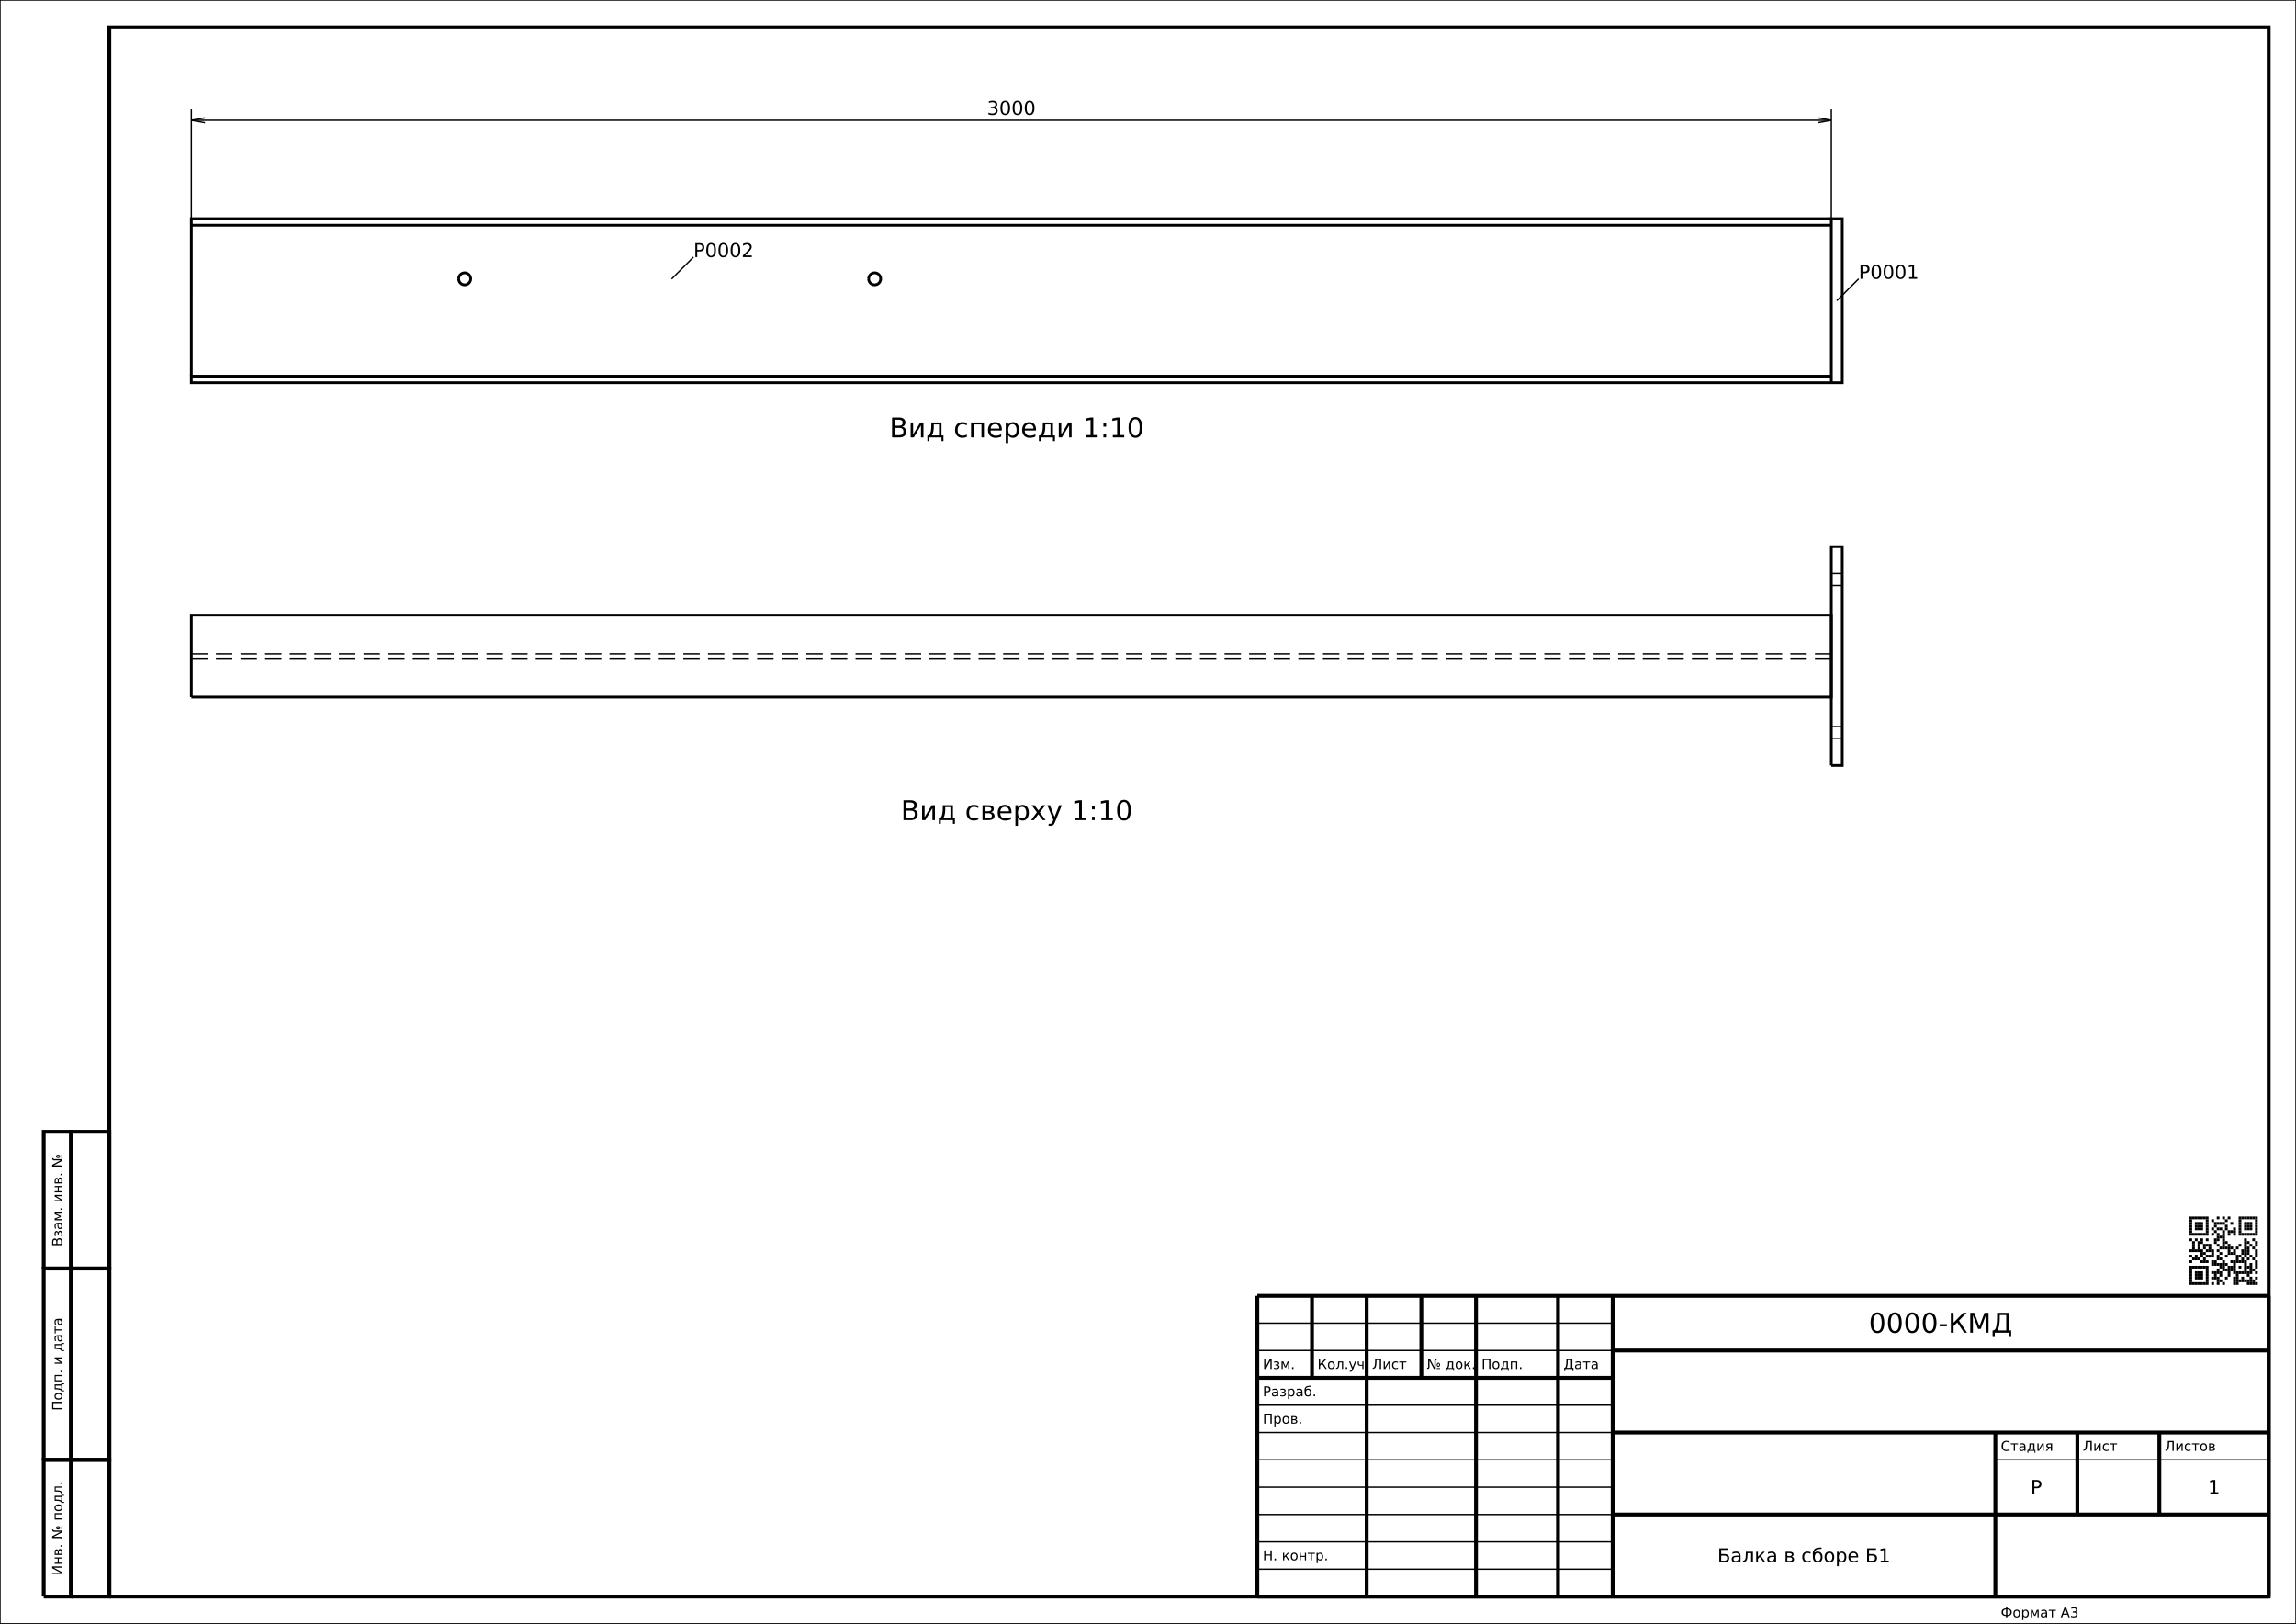
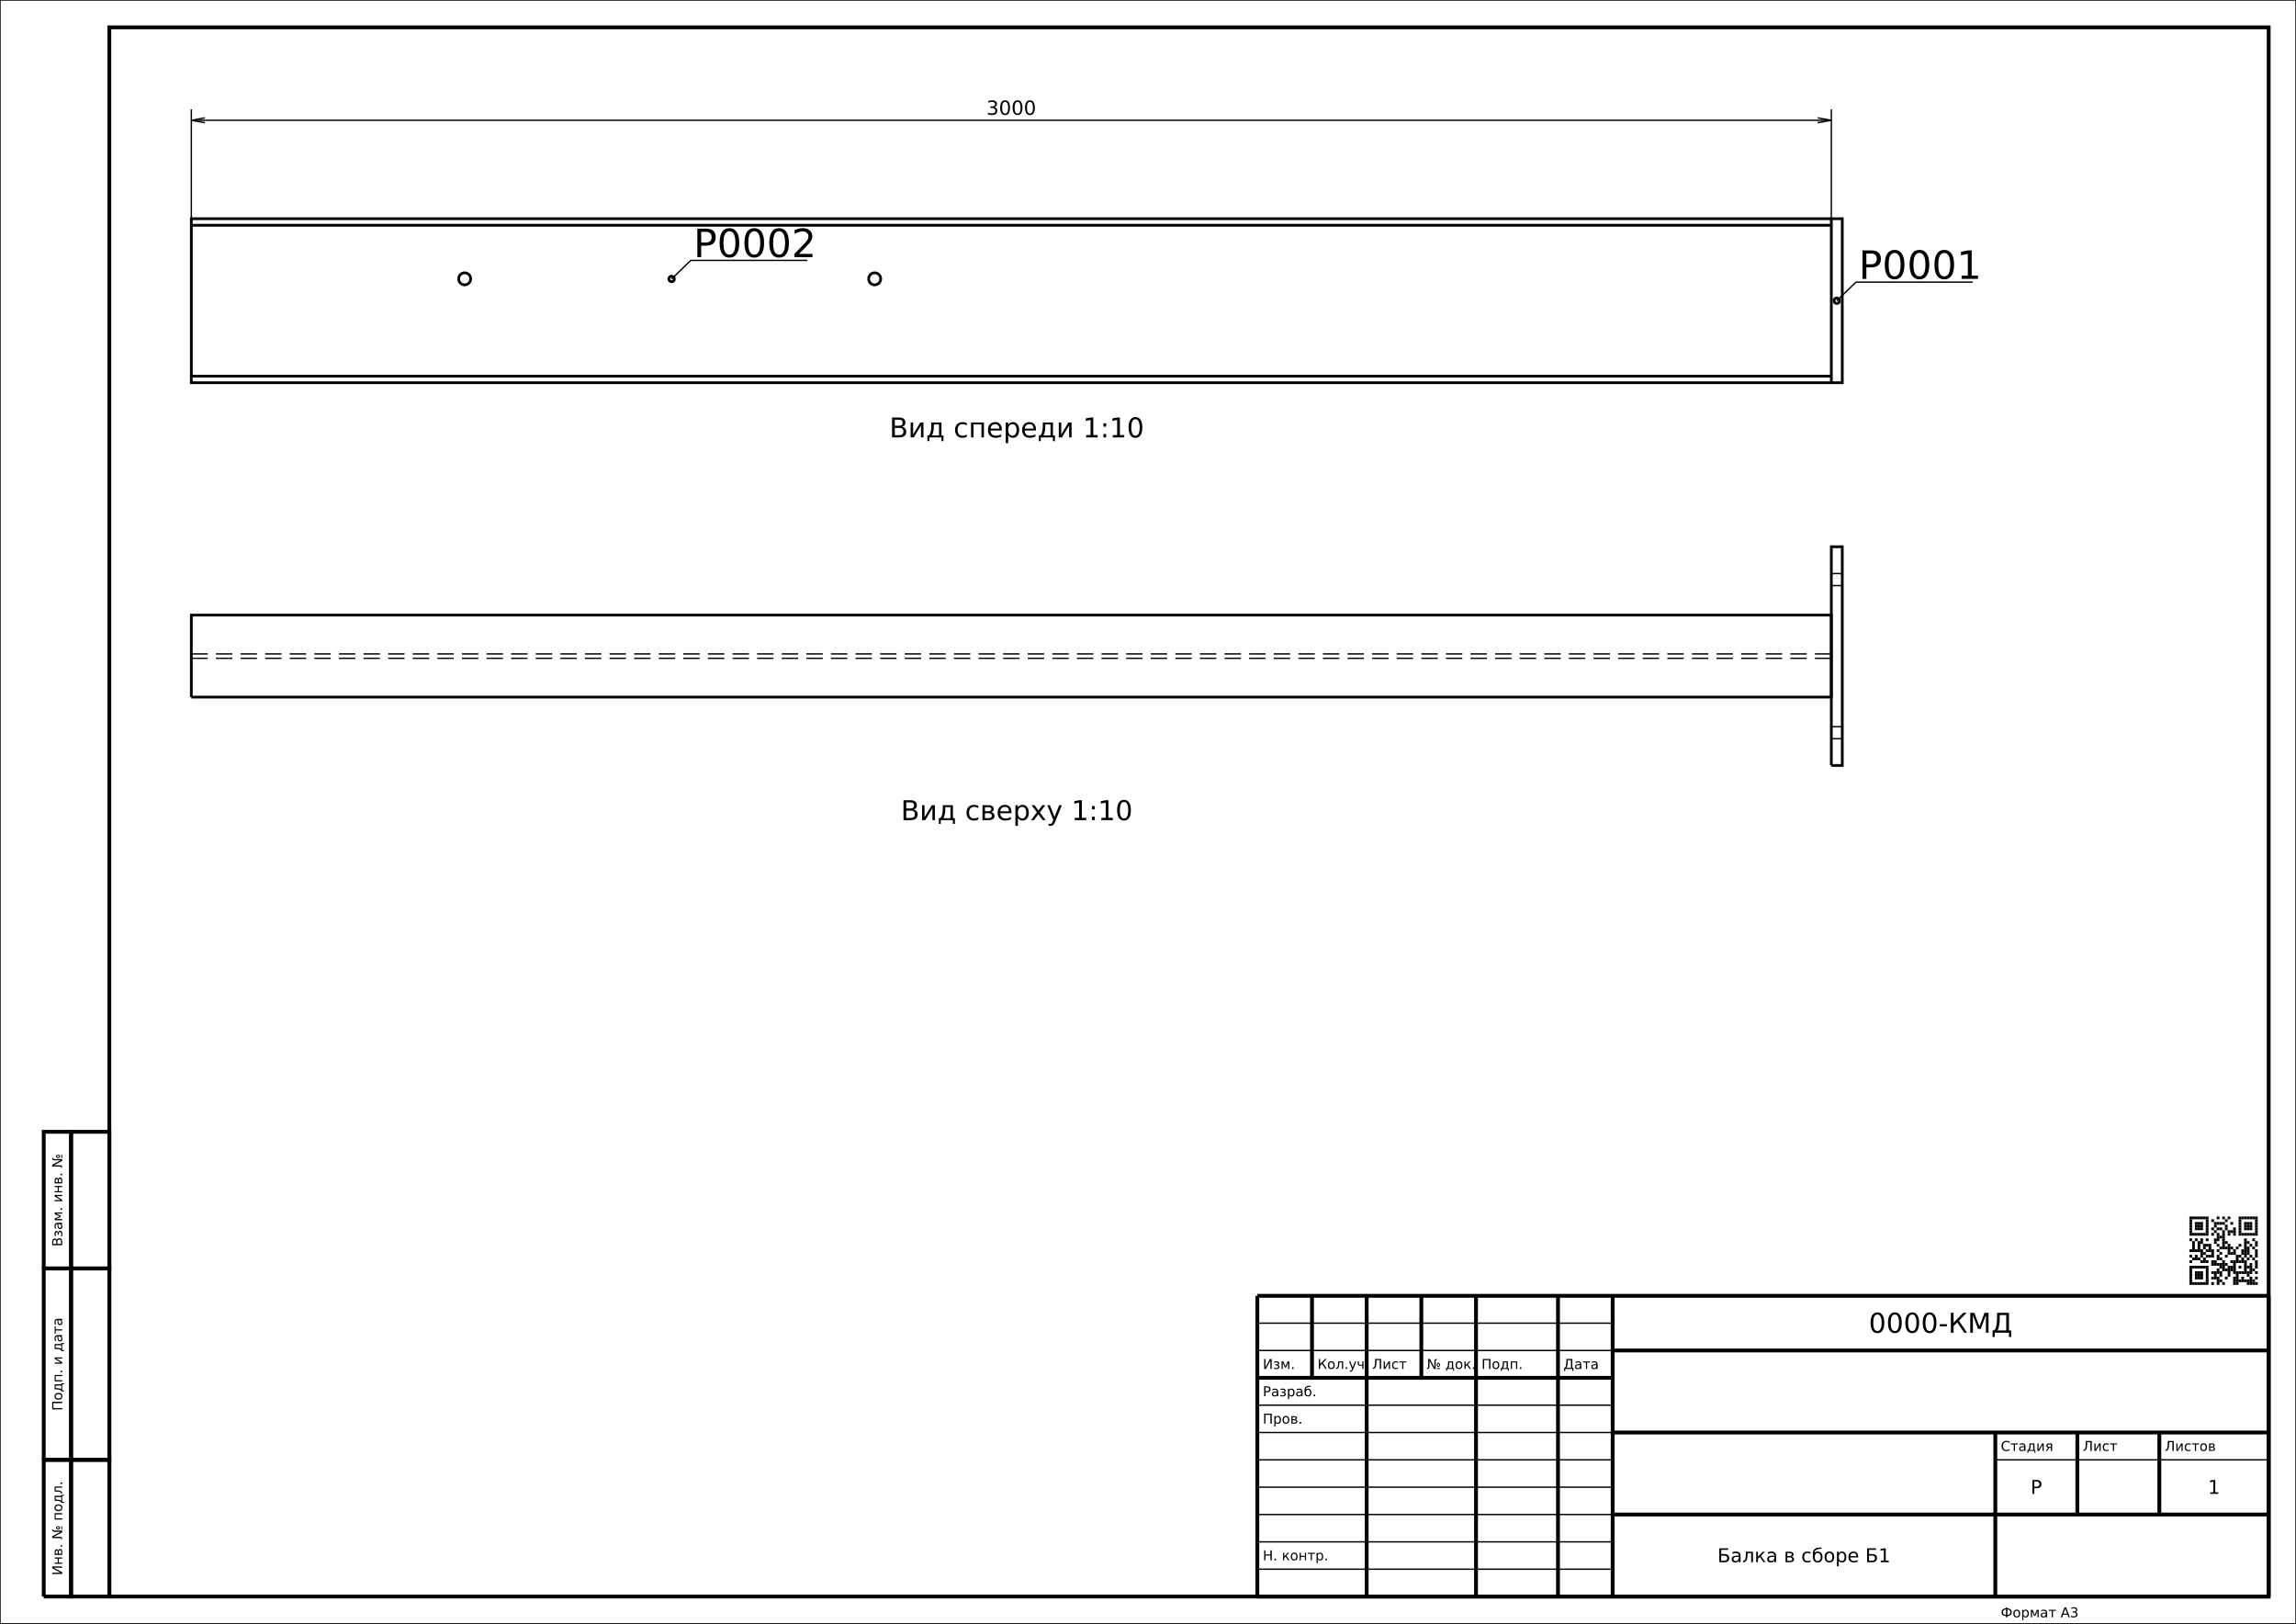
<svg xmlns="http://www.w3.org/2000/svg" width="420mm" height="297mm" viewBox="0 0 420 297" font-family="DejaVu Sans, Arial, sans-serif" data-drawing="902">
  <rect width="420" height="297" fill="#fff" />
  <polyline class="Thin" points="0,297 420,297 420,0 0,0 0,297" fill="none" stroke="#000" stroke-width="0.25" />
  <polyline class="Frame" points="20,292 415,292 415,5 20,5 20,292" fill="none" stroke="#000" stroke-width="0.7" />
  <polyline class="Frame" points="230,292 415,292" fill="none" stroke="#000" stroke-width="0.7" />
  <polyline class="Frame" points="415,292 415,237" fill="none" stroke="#000" stroke-width="0.7" />
  <polyline class="Frame" points="415,237 230,237" fill="none" stroke="#000" stroke-width="0.7" />
  <polyline class="Frame" points="230,237 230,292" fill="none" stroke="#000" stroke-width="0.7" />
  <polyline class="Thin" points="230,287 295,287" fill="none" stroke="#000" stroke-width="0.25" />
  <polyline class="Thin" points="230,282 295,282" fill="none" stroke="#000" stroke-width="0.25" />
  <polyline class="Thin" points="230,277 295,277" fill="none" stroke="#000" stroke-width="0.25" />
  <polyline class="Thin" points="230,272 295,272" fill="none" stroke="#000" stroke-width="0.25" />
  <polyline class="Thin" points="230,267 295,267" fill="none" stroke="#000" stroke-width="0.25" />
  <polyline class="Thin" points="230,262 295,262" fill="none" stroke="#000" stroke-width="0.25" />
  <polyline class="Thin" points="230,257 295,257" fill="none" stroke="#000" stroke-width="0.25" />
  <polyline class="Frame" points="230,252 295,252" fill="none" stroke="#000" stroke-width="0.7" />
  <polyline class="Thin" points="230,247 295,247" fill="none" stroke="#000" stroke-width="0.25" />
  <polyline class="Thin" points="230,242 295,242" fill="none" stroke="#000" stroke-width="0.25" />
  <polyline class="Frame" points="240,252 240,237" fill="none" stroke="#000" stroke-width="0.7" />
  <polyline class="Frame" points="260,252 260,237" fill="none" stroke="#000" stroke-width="0.7" />
  <polyline class="Frame" points="250,292 250,237" fill="none" stroke="#000" stroke-width="0.7" />
  <polyline class="Frame" points="270,292 270,237" fill="none" stroke="#000" stroke-width="0.7" />
  <polyline class="Frame" points="285,292 285,237" fill="none" stroke="#000" stroke-width="0.7" />
  <polyline class="Frame" points="295,292 295,237" fill="none" stroke="#000" stroke-width="0.7" />
  <polyline class="Frame" points="295,247 415,247" fill="none" stroke="#000" stroke-width="0.7" />
  <polyline class="Frame" points="295,262 415,262" fill="none" stroke="#000" stroke-width="0.7" />
  <polyline class="Thin" points="365,267 415,267" fill="none" stroke="#000" stroke-width="0.25" />
  <polyline class="Frame" points="295,277 415,277" fill="none" stroke="#000" stroke-width="0.7" />
  <polyline class="Frame" points="365,292 365,262" fill="none" stroke="#000" stroke-width="0.7" />
  <polyline class="Frame" points="380,277 380,262" fill="none" stroke="#000" stroke-width="0.7" />
  <polyline class="Frame" points="395,277 395,262" fill="none" stroke="#000" stroke-width="0.7" />
  <polyline class="Frame" points="8,292 13,292 13,267 8,267 8,292" fill="none" stroke="#000" stroke-width="0.7" />
  <polyline class="Frame" points="13,292 20,292 20,267 13,267 13,292" fill="none" stroke="#000" stroke-width="0.7" />
  <polyline class="Frame" points="8,267 13,267 13,232 8,232 8,267" fill="none" stroke="#000" stroke-width="0.7" />
  <polyline class="Frame" points="13,267 20,267 20,232 13,232 13,267" fill="none" stroke="#000" stroke-width="0.7" />
  <polyline class="Frame" points="8,232 13,232 13,207 8,207 8,232" fill="none" stroke="#000" stroke-width="0.7" />
  <polyline class="Frame" points="13,232 20,232 20,207 13,207 13,232" fill="none" stroke="#000" stroke-width="0.7" />
  <rect x="400.5" y="222.5" width="0.5" height="0.5" fill="#000" />
  <rect x="401" y="222.5" width="0.5" height="0.5" fill="#000" />
  <rect x="401.5" y="222.5" width="0.5" height="0.5" fill="#000" />
  <rect x="402" y="222.5" width="0.5" height="0.5" fill="#000" />
  <rect x="402.5" y="222.5" width="0.5" height="0.5" fill="#000" />
  <rect x="403" y="222.5" width="0.5" height="0.5" fill="#000" />
  <rect x="403.5" y="222.5" width="0.5" height="0.5" fill="#000" />
  <rect x="405.5" y="222.5" width="0.5" height="0.5" fill="#000" />
  <rect x="406.5" y="222.5" width="0.5" height="0.5" fill="#000" />
  <rect x="407.5" y="222.5" width="0.5" height="0.5" fill="#000" />
  <rect x="409.5" y="222.5" width="0.5" height="0.5" fill="#000" />
  <rect x="410" y="222.5" width="0.5" height="0.5" fill="#000" />
  <rect x="410.5" y="222.5" width="0.5" height="0.5" fill="#000" />
  <rect x="411" y="222.5" width="0.5" height="0.5" fill="#000" />
  <rect x="411.5" y="222.5" width="0.5" height="0.5" fill="#000" />
  <rect x="412" y="222.5" width="0.5" height="0.5" fill="#000" />
  <rect x="412.5" y="222.5" width="0.5" height="0.5" fill="#000" />
  <rect x="400.5" y="223" width="0.5" height="0.5" fill="#000" />
  <rect x="403.5" y="223" width="0.5" height="0.5" fill="#000" />
  <rect x="404.5" y="223" width="0.5" height="0.5" fill="#000" />
  <rect x="407" y="223" width="0.5" height="0.5" fill="#000" />
  <rect x="409.5" y="223" width="0.5" height="0.5" fill="#000" />
  <rect x="412.5" y="223" width="0.5" height="0.5" fill="#000" />
  <rect x="400.5" y="223.5" width="0.5" height="0.5" fill="#000" />
  <rect x="401.5" y="223.5" width="0.5" height="0.5" fill="#000" />
  <rect x="402" y="223.5" width="0.5" height="0.5" fill="#000" />
  <rect x="402.5" y="223.5" width="0.5" height="0.5" fill="#000" />
  <rect x="403.5" y="223.5" width="0.5" height="0.5" fill="#000" />
  <rect x="405" y="223.5" width="0.5" height="0.5" fill="#000" />
  <rect x="405.5" y="223.5" width="0.5" height="0.5" fill="#000" />
  <rect x="406" y="223.5" width="0.5" height="0.5" fill="#000" />
  <rect x="406.5" y="223.5" width="0.5" height="0.5" fill="#000" />
  <rect x="408" y="223.5" width="0.5" height="0.5" fill="#000" />
  <rect x="409.5" y="223.5" width="0.5" height="0.5" fill="#000" />
  <rect x="410.5" y="223.5" width="0.5" height="0.5" fill="#000" />
  <rect x="411" y="223.5" width="0.5" height="0.5" fill="#000" />
  <rect x="411.5" y="223.5" width="0.5" height="0.5" fill="#000" />
  <rect x="412.5" y="223.5" width="0.5" height="0.5" fill="#000" />
  <rect x="400.5" y="224" width="0.5" height="0.5" fill="#000" />
  <rect x="401.5" y="224" width="0.5" height="0.5" fill="#000" />
  <rect x="402" y="224" width="0.5" height="0.5" fill="#000" />
  <rect x="402.5" y="224" width="0.5" height="0.5" fill="#000" />
  <rect x="403.5" y="224" width="0.5" height="0.5" fill="#000" />
  <rect x="405" y="224" width="0.5" height="0.5" fill="#000" />
  <rect x="407" y="224" width="0.5" height="0.5" fill="#000" />
  <rect x="409.5" y="224" width="0.5" height="0.5" fill="#000" />
  <rect x="410.5" y="224" width="0.5" height="0.5" fill="#000" />
  <rect x="411" y="224" width="0.5" height="0.5" fill="#000" />
  <rect x="411.5" y="224" width="0.5" height="0.5" fill="#000" />
  <rect x="412.5" y="224" width="0.5" height="0.5" fill="#000" />
  <rect x="400.5" y="224.5" width="0.5" height="0.5" fill="#000" />
  <rect x="401.5" y="224.5" width="0.5" height="0.5" fill="#000" />
  <rect x="402" y="224.5" width="0.5" height="0.5" fill="#000" />
  <rect x="402.5" y="224.5" width="0.5" height="0.5" fill="#000" />
  <rect x="403.5" y="224.5" width="0.5" height="0.5" fill="#000" />
  <rect x="404.5" y="224.5" width="0.5" height="0.5" fill="#000" />
  <rect x="405.5" y="224.5" width="0.5" height="0.5" fill="#000" />
  <rect x="406" y="224.5" width="0.5" height="0.5" fill="#000" />
  <rect x="407" y="224.5" width="0.5" height="0.5" fill="#000" />
  <rect x="408.5" y="224.5" width="0.5" height="0.5" fill="#000" />
  <rect x="409.5" y="224.5" width="0.5" height="0.5" fill="#000" />
  <rect x="410.5" y="224.5" width="0.5" height="0.5" fill="#000" />
  <rect x="411" y="224.5" width="0.5" height="0.5" fill="#000" />
  <rect x="411.5" y="224.5" width="0.5" height="0.5" fill="#000" />
  <rect x="412.5" y="224.5" width="0.5" height="0.5" fill="#000" />
  <rect x="400.5" y="225" width="0.5" height="0.5" fill="#000" />
  <rect x="403.5" y="225" width="0.5" height="0.5" fill="#000" />
  <rect x="405" y="225" width="0.5" height="0.5" fill="#000" />
  <rect x="406.5" y="225" width="0.5" height="0.5" fill="#000" />
  <rect x="407.5" y="225" width="0.5" height="0.5" fill="#000" />
  <rect x="408" y="225" width="0.5" height="0.5" fill="#000" />
  <rect x="408.5" y="225" width="0.5" height="0.5" fill="#000" />
  <rect x="409.5" y="225" width="0.5" height="0.5" fill="#000" />
  <rect x="412.5" y="225" width="0.5" height="0.5" fill="#000" />
  <rect x="400.5" y="225.5" width="0.5" height="0.5" fill="#000" />
  <rect x="401" y="225.5" width="0.5" height="0.5" fill="#000" />
  <rect x="401.5" y="225.5" width="0.5" height="0.5" fill="#000" />
  <rect x="402" y="225.5" width="0.5" height="0.5" fill="#000" />
  <rect x="402.5" y="225.5" width="0.5" height="0.5" fill="#000" />
  <rect x="403" y="225.5" width="0.5" height="0.5" fill="#000" />
  <rect x="403.5" y="225.5" width="0.5" height="0.5" fill="#000" />
  <rect x="404.5" y="225.5" width="0.5" height="0.5" fill="#000" />
  <rect x="405.5" y="225.5" width="0.5" height="0.5" fill="#000" />
  <rect x="406.5" y="225.5" width="0.5" height="0.5" fill="#000" />
  <rect x="407.5" y="225.5" width="0.5" height="0.5" fill="#000" />
  <rect x="408.5" y="225.5" width="0.5" height="0.5" fill="#000" />
  <rect x="409.5" y="225.5" width="0.5" height="0.5" fill="#000" />
  <rect x="410" y="225.5" width="0.5" height="0.5" fill="#000" />
  <rect x="410.5" y="225.5" width="0.5" height="0.5" fill="#000" />
  <rect x="411" y="225.5" width="0.5" height="0.5" fill="#000" />
  <rect x="411.5" y="225.5" width="0.5" height="0.5" fill="#000" />
  <rect x="412" y="225.5" width="0.5" height="0.5" fill="#000" />
  <rect x="412.5" y="225.5" width="0.5" height="0.5" fill="#000" />
  <rect x="405.5" y="226" width="0.5" height="0.5" fill="#000" />
  <rect x="406" y="226" width="0.5" height="0.5" fill="#000" />
  <rect x="406.5" y="226" width="0.5" height="0.5" fill="#000" />
  <rect x="400.5" y="226.5" width="0.5" height="0.5" fill="#000" />
  <rect x="401.5" y="226.5" width="0.5" height="0.5" fill="#000" />
  <rect x="402.5" y="226.5" width="0.5" height="0.5" fill="#000" />
  <rect x="403.5" y="226.5" width="0.5" height="0.5" fill="#000" />
  <rect x="405" y="226.5" width="0.5" height="0.5" fill="#000" />
  <rect x="405.5" y="226.5" width="0.5" height="0.5" fill="#000" />
  <rect x="406.5" y="226.5" width="0.5" height="0.5" fill="#000" />
  <rect x="410.5" y="226.5" width="0.5" height="0.5" fill="#000" />
  <rect x="412" y="226.5" width="0.5" height="0.5" fill="#000" />
  <rect x="401" y="227" width="0.5" height="0.5" fill="#000" />
  <rect x="402" y="227" width="0.5" height="0.5" fill="#000" />
  <rect x="402.5" y="227" width="0.5" height="0.5" fill="#000" />
  <rect x="405" y="227" width="0.5" height="0.5" fill="#000" />
  <rect x="406.5" y="227" width="0.5" height="0.5" fill="#000" />
  <rect x="407" y="227" width="0.5" height="0.5" fill="#000" />
  <rect x="410.5" y="227" width="0.5" height="0.5" fill="#000" />
  <rect x="411" y="227" width="0.5" height="0.5" fill="#000" />
  <rect x="412.5" y="227" width="0.5" height="0.5" fill="#000" />
  <rect x="401" y="227.5" width="0.5" height="0.5" fill="#000" />
  <rect x="402" y="227.5" width="0.5" height="0.5" fill="#000" />
  <rect x="403" y="227.5" width="0.5" height="0.5" fill="#000" />
  <rect x="403.5" y="227.5" width="0.5" height="0.5" fill="#000" />
  <rect x="404" y="227.5" width="0.5" height="0.5" fill="#000" />
  <rect x="405.5" y="227.5" width="0.5" height="0.5" fill="#000" />
  <rect x="406.5" y="227.5" width="0.5" height="0.5" fill="#000" />
  <rect x="407.5" y="227.5" width="0.5" height="0.5" fill="#000" />
  <rect x="409.5" y="227.5" width="0.5" height="0.5" fill="#000" />
  <rect x="410.5" y="227.5" width="0.5" height="0.5" fill="#000" />
  <rect x="411.5" y="227.5" width="0.5" height="0.5" fill="#000" />
  <rect x="412.5" y="227.5" width="0.5" height="0.5" fill="#000" />
  <rect x="401" y="228" width="0.5" height="0.5" fill="#000" />
  <rect x="402" y="228" width="0.5" height="0.5" fill="#000" />
  <rect x="403" y="228" width="0.5" height="0.5" fill="#000" />
  <rect x="404" y="228" width="0.5" height="0.5" fill="#000" />
  <rect x="406" y="228" width="0.5" height="0.5" fill="#000" />
  <rect x="406.5" y="228" width="0.5" height="0.5" fill="#000" />
  <rect x="407" y="228" width="0.5" height="0.5" fill="#000" />
  <rect x="407.5" y="228" width="0.5" height="0.5" fill="#000" />
  <rect x="408" y="228" width="0.5" height="0.5" fill="#000" />
  <rect x="409" y="228" width="0.5" height="0.5" fill="#000" />
  <rect x="410.5" y="228" width="0.5" height="0.5" fill="#000" />
  <rect x="411" y="228" width="0.5" height="0.5" fill="#000" />
  <rect x="412" y="228" width="0.5" height="0.5" fill="#000" />
  <rect x="400.5" y="228.5" width="0.5" height="0.5" fill="#000" />
  <rect x="401" y="228.5" width="0.5" height="0.5" fill="#000" />
  <rect x="401.5" y="228.5" width="0.5" height="0.5" fill="#000" />
  <rect x="402" y="228.5" width="0.5" height="0.5" fill="#000" />
  <rect x="402.5" y="228.5" width="0.5" height="0.5" fill="#000" />
  <rect x="403.5" y="228.5" width="0.5" height="0.5" fill="#000" />
  <rect x="404" y="228.5" width="0.5" height="0.5" fill="#000" />
  <rect x="404.5" y="228.5" width="0.5" height="0.5" fill="#000" />
  <rect x="405.5" y="228.5" width="0.5" height="0.5" fill="#000" />
  <rect x="407.5" y="228.5" width="0.5" height="0.5" fill="#000" />
  <rect x="408.5" y="228.5" width="0.5" height="0.5" fill="#000" />
  <rect x="410" y="228.5" width="0.5" height="0.5" fill="#000" />
  <rect x="410.5" y="228.5" width="0.5" height="0.5" fill="#000" />
  <rect x="411" y="228.5" width="0.5" height="0.5" fill="#000" />
  <rect x="412.5" y="228.5" width="0.5" height="0.5" fill="#000" />
  <rect x="402.5" y="229" width="0.5" height="0.5" fill="#000" />
  <rect x="403" y="229" width="0.5" height="0.5" fill="#000" />
  <rect x="404.5" y="229" width="0.5" height="0.5" fill="#000" />
  <rect x="406" y="229" width="0.5" height="0.5" fill="#000" />
  <rect x="407.5" y="229" width="0.5" height="0.5" fill="#000" />
  <rect x="408" y="229" width="0.5" height="0.5" fill="#000" />
  <rect x="408.5" y="229" width="0.5" height="0.5" fill="#000" />
  <rect x="410" y="229" width="0.5" height="0.5" fill="#000" />
  <rect x="410.5" y="229" width="0.5" height="0.5" fill="#000" />
  <rect x="411" y="229" width="0.5" height="0.5" fill="#000" />
  <rect x="412.5" y="229" width="0.5" height="0.5" fill="#000" />
  <rect x="400.5" y="229.5" width="0.5" height="0.5" fill="#000" />
  <rect x="401.5" y="229.5" width="0.5" height="0.5" fill="#000" />
  <rect x="402.5" y="229.5" width="0.5" height="0.5" fill="#000" />
  <rect x="403.5" y="229.5" width="0.5" height="0.5" fill="#000" />
  <rect x="404" y="229.5" width="0.5" height="0.5" fill="#000" />
  <rect x="404.5" y="229.5" width="0.5" height="0.5" fill="#000" />
  <rect x="405.5" y="229.5" width="0.5" height="0.5" fill="#000" />
  <rect x="407" y="229.5" width="0.5" height="0.5" fill="#000" />
  <rect x="409" y="229.5" width="0.5" height="0.5" fill="#000" />
  <rect x="409.5" y="229.5" width="0.5" height="0.5" fill="#000" />
  <rect x="410.5" y="229.5" width="0.5" height="0.5" fill="#000" />
  <rect x="411.5" y="229.5" width="0.5" height="0.5" fill="#000" />
  <rect x="412.5" y="229.5" width="0.5" height="0.5" fill="#000" />
  <rect x="401" y="230" width="0.5" height="0.5" fill="#000" />
  <rect x="401.5" y="230" width="0.5" height="0.5" fill="#000" />
  <rect x="402" y="230" width="0.5" height="0.5" fill="#000" />
  <rect x="403" y="230" width="0.5" height="0.5" fill="#000" />
  <rect x="405.5" y="230" width="0.5" height="0.5" fill="#000" />
  <rect x="406" y="230" width="0.5" height="0.5" fill="#000" />
  <rect x="409" y="230" width="0.5" height="0.5" fill="#000" />
  <rect x="410" y="230" width="0.5" height="0.5" fill="#000" />
  <rect x="411" y="230" width="0.5" height="0.5" fill="#000" />
  <rect x="412" y="230" width="0.5" height="0.5" fill="#000" />
  <rect x="400.5" y="230.5" width="0.5" height="0.5" fill="#000" />
  <rect x="402.5" y="230.5" width="0.5" height="0.5" fill="#000" />
  <rect x="403" y="230.5" width="0.5" height="0.5" fill="#000" />
  <rect x="403.5" y="230.5" width="0.5" height="0.5" fill="#000" />
  <rect x="404.5" y="230.5" width="0.5" height="0.5" fill="#000" />
  <rect x="405" y="230.5" width="0.5" height="0.5" fill="#000" />
  <rect x="406.5" y="230.5" width="0.5" height="0.5" fill="#000" />
  <rect x="408" y="230.5" width="0.5" height="0.5" fill="#000" />
  <rect x="408.5" y="230.5" width="0.5" height="0.5" fill="#000" />
  <rect x="409" y="230.5" width="0.5" height="0.5" fill="#000" />
  <rect x="409.5" y="230.5" width="0.5" height="0.5" fill="#000" />
  <rect x="410" y="230.5" width="0.5" height="0.5" fill="#000" />
  <rect x="410.5" y="230.5" width="0.5" height="0.5" fill="#000" />
  <rect x="412.5" y="230.5" width="0.5" height="0.5" fill="#000" />
  <rect x="404.5" y="231" width="0.5" height="0.5" fill="#000" />
  <rect x="405" y="231" width="0.5" height="0.5" fill="#000" />
  <rect x="405.5" y="231" width="0.5" height="0.5" fill="#000" />
  <rect x="406" y="231" width="0.5" height="0.5" fill="#000" />
  <rect x="406.5" y="231" width="0.5" height="0.5" fill="#000" />
  <rect x="407" y="231" width="0.5" height="0.5" fill="#000" />
  <rect x="408.5" y="231" width="0.5" height="0.5" fill="#000" />
  <rect x="410.5" y="231" width="0.5" height="0.5" fill="#000" />
  <rect x="411.5" y="231" width="0.5" height="0.5" fill="#000" />
  <rect x="412.5" y="231" width="0.5" height="0.5" fill="#000" />
  <rect x="400.5" y="231.5" width="0.5" height="0.5" fill="#000" />
  <rect x="401" y="231.5" width="0.5" height="0.5" fill="#000" />
  <rect x="401.5" y="231.5" width="0.5" height="0.5" fill="#000" />
  <rect x="402" y="231.5" width="0.5" height="0.5" fill="#000" />
  <rect x="402.5" y="231.5" width="0.5" height="0.5" fill="#000" />
  <rect x="403" y="231.5" width="0.5" height="0.5" fill="#000" />
  <rect x="403.5" y="231.5" width="0.5" height="0.5" fill="#000" />
  <rect x="406" y="231.5" width="0.5" height="0.5" fill="#000" />
  <rect x="406.5" y="231.5" width="0.5" height="0.5" fill="#000" />
  <rect x="407.5" y="231.5" width="0.5" height="0.5" fill="#000" />
  <rect x="408" y="231.5" width="0.5" height="0.5" fill="#000" />
  <rect x="408.5" y="231.5" width="0.5" height="0.5" fill="#000" />
  <rect x="409.5" y="231.5" width="0.5" height="0.5" fill="#000" />
  <rect x="410.5" y="231.5" width="0.5" height="0.5" fill="#000" />
  <rect x="411" y="231.5" width="0.5" height="0.5" fill="#000" />
  <rect x="411.5" y="231.5" width="0.5" height="0.5" fill="#000" />
  <rect x="412.5" y="231.5" width="0.5" height="0.5" fill="#000" />
  <rect x="400.5" y="232" width="0.5" height="0.5" fill="#000" />
  <rect x="403.5" y="232" width="0.5" height="0.5" fill="#000" />
  <rect x="405.5" y="232" width="0.5" height="0.5" fill="#000" />
  <rect x="406.5" y="232" width="0.5" height="0.5" fill="#000" />
  <rect x="407" y="232" width="0.5" height="0.5" fill="#000" />
  <rect x="407.5" y="232" width="0.5" height="0.5" fill="#000" />
  <rect x="408" y="232" width="0.5" height="0.5" fill="#000" />
  <rect x="408.5" y="232" width="0.5" height="0.5" fill="#000" />
  <rect x="410.5" y="232" width="0.5" height="0.5" fill="#000" />
  <rect x="411.5" y="232" width="0.5" height="0.5" fill="#000" />
  <rect x="412" y="232" width="0.5" height="0.5" fill="#000" />
  <rect x="400.5" y="232.5" width="0.5" height="0.5" fill="#000" />
  <rect x="401.5" y="232.5" width="0.5" height="0.5" fill="#000" />
  <rect x="402" y="232.5" width="0.5" height="0.5" fill="#000" />
  <rect x="402.5" y="232.5" width="0.5" height="0.5" fill="#000" />
  <rect x="403.5" y="232.5" width="0.5" height="0.5" fill="#000" />
  <rect x="404.5" y="232.5" width="0.5" height="0.5" fill="#000" />
  <rect x="405" y="232.5" width="0.5" height="0.5" fill="#000" />
  <rect x="405.5" y="232.5" width="0.5" height="0.5" fill="#000" />
  <rect x="406" y="232.5" width="0.5" height="0.5" fill="#000" />
  <rect x="407.5" y="232.5" width="0.5" height="0.5" fill="#000" />
  <rect x="408.5" y="232.5" width="0.5" height="0.5" fill="#000" />
  <rect x="409" y="232.5" width="0.5" height="0.5" fill="#000" />
  <rect x="409.5" y="232.5" width="0.5" height="0.5" fill="#000" />
  <rect x="410" y="232.5" width="0.5" height="0.5" fill="#000" />
  <rect x="410.5" y="232.5" width="0.5" height="0.5" fill="#000" />
  <rect x="411" y="232.5" width="0.5" height="0.5" fill="#000" />
  <rect x="411.5" y="232.5" width="0.5" height="0.5" fill="#000" />
  <rect x="412.5" y="232.5" width="0.5" height="0.5" fill="#000" />
  <rect x="400.5" y="233" width="0.5" height="0.5" fill="#000" />
  <rect x="401.5" y="233" width="0.5" height="0.5" fill="#000" />
  <rect x="402" y="233" width="0.5" height="0.5" fill="#000" />
  <rect x="402.5" y="233" width="0.5" height="0.5" fill="#000" />
  <rect x="403.5" y="233" width="0.5" height="0.5" fill="#000" />
  <rect x="405" y="233" width="0.5" height="0.5" fill="#000" />
  <rect x="406" y="233" width="0.5" height="0.5" fill="#000" />
  <rect x="407.5" y="233" width="0.5" height="0.5" fill="#000" />
  <rect x="409" y="233" width="0.5" height="0.5" fill="#000" />
  <rect x="411" y="233" width="0.5" height="0.5" fill="#000" />
  <rect x="400.5" y="233.5" width="0.5" height="0.5" fill="#000" />
  <rect x="401.5" y="233.5" width="0.5" height="0.5" fill="#000" />
  <rect x="402" y="233.5" width="0.5" height="0.5" fill="#000" />
  <rect x="402.5" y="233.5" width="0.5" height="0.5" fill="#000" />
  <rect x="403.5" y="233.5" width="0.5" height="0.5" fill="#000" />
  <rect x="404.5" y="233.5" width="0.5" height="0.5" fill="#000" />
  <rect x="405" y="233.5" width="0.5" height="0.5" fill="#000" />
  <rect x="405.5" y="233.5" width="0.5" height="0.5" fill="#000" />
  <rect x="407" y="233.5" width="0.5" height="0.5" fill="#000" />
  <rect x="408.5" y="233.5" width="0.5" height="0.5" fill="#000" />
  <rect x="409" y="233.5" width="0.5" height="0.5" fill="#000" />
  <rect x="410" y="233.5" width="0.5" height="0.5" fill="#000" />
  <rect x="411.5" y="233.5" width="0.5" height="0.5" fill="#000" />
  <rect x="412.5" y="233.5" width="0.5" height="0.5" fill="#000" />
  <rect x="400.5" y="234" width="0.5" height="0.5" fill="#000" />
  <rect x="403.5" y="234" width="0.5" height="0.5" fill="#000" />
  <rect x="405.5" y="234" width="0.5" height="0.5" fill="#000" />
  <rect x="406" y="234" width="0.5" height="0.5" fill="#000" />
  <rect x="408.5" y="234" width="0.5" height="0.5" fill="#000" />
  <rect x="409" y="234" width="0.5" height="0.5" fill="#000" />
  <rect x="409.5" y="234" width="0.5" height="0.5" fill="#000" />
  <rect x="410" y="234" width="0.5" height="0.5" fill="#000" />
  <rect x="410.5" y="234" width="0.5" height="0.5" fill="#000" />
  <rect x="411" y="234" width="0.5" height="0.5" fill="#000" />
  <rect x="411.5" y="234" width="0.5" height="0.5" fill="#000" />
  <rect x="412" y="234" width="0.5" height="0.5" fill="#000" />
  <rect x="400.5" y="234.5" width="0.5" height="0.5" fill="#000" />
  <rect x="401" y="234.5" width="0.5" height="0.5" fill="#000" />
  <rect x="401.5" y="234.5" width="0.5" height="0.5" fill="#000" />
  <rect x="402" y="234.5" width="0.5" height="0.5" fill="#000" />
  <rect x="402.5" y="234.5" width="0.5" height="0.5" fill="#000" />
  <rect x="403" y="234.5" width="0.5" height="0.5" fill="#000" />
  <rect x="403.5" y="234.5" width="0.5" height="0.5" fill="#000" />
  <rect x="404.5" y="234.5" width="0.5" height="0.5" fill="#000" />
  <rect x="405.5" y="234.5" width="0.5" height="0.5" fill="#000" />
  <rect x="406.5" y="234.5" width="0.5" height="0.5" fill="#000" />
  <rect x="408.5" y="234.5" width="0.5" height="0.5" fill="#000" />
  <rect x="409" y="234.5" width="0.5" height="0.5" fill="#000" />
  <rect x="411" y="234.5" width="0.5" height="0.5" fill="#000" />
  <rect x="411.5" y="234.5" width="0.5" height="0.5" fill="#000" />
  <rect x="412" y="234.5" width="0.5" height="0.5" fill="#000" />
  <rect x="412.5" y="234.5" width="0.5" height="0.5" fill="#000" />
  <g class="view" data-view="1">
    <polyline class="Hidden" data-object="8" points="334.999,70 334.999,40" fill="none" stroke="#000" stroke-width="0.25" stroke-dasharray="3 1.5" />
    <polyline class="Visible" data-object="8" points="334.999,70 35,70 35,68.8 334.999,68.8" fill="none" stroke="#000" stroke-width="0.5" />
    <polyline class="Visible" data-object="8" points="35,68.8 35,40 334.999,40" fill="none" stroke="#000" stroke-width="0.5" />
    <polyline class="Visible" data-object="8" points="35,41.2 334.999,41.2" fill="none" stroke="#000" stroke-width="0.5" />
    <polyline class="Visible" data-object="8" points="83.9,51.003 83.921,50.786 83.982,50.583 84.081,50.395 84.219,50.226 84.387,50.087 84.574,49.986 84.783,49.922 85,49.9 85.217,49.922 85.42,49.983 85.613,50.087 85.777,50.221 85.915,50.39 86.015,50.577 86.078,50.779 86.1,50.997 86.08,51.208 86.018,51.417 85.919,51.605 85.781,51.774 85.618,51.91 85.426,52.014 85.217,52.078 85,52.1 84.789,52.08 84.58,52.017 84.393,51.917 84.223,51.779 84.088,51.616 83.985,51.423 83.922,51.221 83.9,51.003" fill="none" stroke="#000" stroke-width="0.5" />
    <polyline class="Visible" data-object="8" points="158.9,51.003 158.922,51.221 158.985,51.423 159.085,51.61 159.223,51.779 159.393,51.917 159.586,52.019 159.789,52.08 160.007,52.1 160.217,52.078 160.426,52.014 160.618,51.91 160.781,51.774 160.919,51.605 161.018,51.417 161.08,51.208 161.1,50.997 161.078,50.779 161.013,50.571 160.908,50.379 160.772,50.216 160.602,50.079 160.414,49.981 160.204,49.919 159.993,49.9 159.783,49.922 159.574,49.986 159.382,50.09 159.219,50.226 159.081,50.395 158.982,50.583 158.921,50.786 158.9,51.003" fill="none" stroke="#000" stroke-width="0.5" />
    <polyline class="Visible" data-object="11" points="335,70 335,40 337,40 337,70 335,70" fill="none" stroke="#000" stroke-width="0.5" />
-     <polyline class="Thin" data-object="8" points="122.858,51.023 126.858,47.023" fill="none" stroke="#000" stroke-width="0.25" />
-     <polyline class="Thin" data-object="11" points="336,55 340,51" fill="none" stroke="#000" stroke-width="0.25" />
+     <polyline class="Visible" points="123.358,51.023 123.354,50.958 123.341,50.893 123.32,50.832 123.291,50.773 123.255,50.719 123.211,50.669 123.162,50.626 123.108,50.59 123.049,50.561 122.987,50.54 122.923,50.527 122.858,50.523 122.793,50.527 122.728,50.54 122.666,50.561 122.608,50.59 122.553,50.626 122.504,50.669 122.461,50.719 122.425,50.773 122.396,50.832 122.375,50.893 122.362,50.958 122.358,51.023 122.362,51.088 122.375,51.152 122.396,51.214 122.425,51.273 122.461,51.327 122.504,51.376 122.553,51.42 122.608,51.456 122.666,51.485 122.728,51.506 122.793,51.519 122.858,51.523 122.923,51.519 122.987,51.506 123.049,51.485 123.108,51.456 123.162,51.42 123.211,51.376 123.255,51.327 123.291,51.273 123.32,51.214 123.341,51.152 123.354,51.088 123.358,51.023" fill="none" stroke="#000" stroke-width="0.5" />
+     <polyline class="Visible" points="336.5,55 336.496,54.935 336.483,54.871 336.462,54.809 336.433,54.75 336.397,54.696 336.354,54.646 336.304,54.603 336.25,54.567 336.191,54.538 336.129,54.517 336.065,54.504 336,54.5 335.935,54.504 335.871,54.517 335.809,54.538 335.75,54.567 335.696,54.603 335.646,54.646 335.603,54.696 335.567,54.75 335.538,54.809 335.517,54.871 335.504,54.935 335.5,55 335.504,55.065 335.517,55.129 335.538,55.191 335.567,55.25 335.603,55.304 335.646,55.354 335.696,55.397 335.75,55.433 335.809,55.462 335.871,55.483 335.935,55.496 336,55.5 336.065,55.496 336.129,55.483 336.191,55.462 336.25,55.433 336.304,55.397 336.354,55.354 336.397,55.304 336.433,55.25 336.462,55.191 336.483,55.129 336.496,55.065 336.5,55" fill="none" stroke="#000" stroke-width="0.5" />
+     <polyline class="Thin" data-object="8" points="122.858,51.023 126.358,47.623" fill="none" stroke="#000" stroke-width="0.25" />
+     <polyline class="Thin" data-object="8" points="126.358,47.623 147.701,47.623" fill="none" stroke="#000" stroke-width="0.25" />
+     <polyline class="Thin" data-object="11" points="336,55 339.5,51.6" fill="none" stroke="#000" stroke-width="0.25" />
+     <polyline class="Thin" data-object="11" points="339.5,51.6 360.843,51.6" fill="none" stroke="#000" stroke-width="0.25" />
    <text x="186" y="80" font-size="5" text-anchor="middle" fill="#000">Вид спереди 1:10</text>
-     <text x="126.858" y="47.023" font-size="3.5" text-anchor="start" fill="#000" data-object="8">P0002</text>
-     <text x="340" y="51" font-size="3.5" text-anchor="start" fill="#000" data-object="11">P0001</text>
+     <text x="126.858" y="47.023" font-size="7.143" text-anchor="start" fill="#000" data-object="8">P0002</text>
+     <text x="340" y="51" font-size="7.143" text-anchor="start" fill="#000" data-object="11">P0001</text>
  </g>
  <g class="view" data-view="2">
    <polyline class="Hidden" data-object="8" points="35,120.4 335,120.4" fill="none" stroke="#000" stroke-width="0.25" stroke-dasharray="3 1.5" />
    <polyline class="Hidden" data-object="8" points="35,119.6 335,119.6" fill="none" stroke="#000" stroke-width="0.25" stroke-dasharray="3 1.5" />
    <polyline class="Hidden" data-object="11" points="335,135.1 337,135.1" fill="none" stroke="#000" stroke-width="0.25" stroke-dasharray="3 1.5" />
    <polyline class="Hidden" data-object="11" points="335,132.9 337,132.9" fill="none" stroke="#000" stroke-width="0.25" stroke-dasharray="3 1.5" />
    <polyline class="Hidden" data-object="11" points="335,107.1 337,107.1" fill="none" stroke="#000" stroke-width="0.25" stroke-dasharray="3 1.5" />
    <polyline class="Hidden" data-object="11" points="335,104.9 337,104.9" fill="none" stroke="#000" stroke-width="0.25" stroke-dasharray="3 1.5" />
    <polyline class="Visible" data-object="8" points="35,127.5 35,112.5 335,112.5 335,127.5 35,127.5" fill="none" stroke="#000" stroke-width="0.5" />
    <polyline class="Visible" data-object="11" points="335,140 335,100 337,100 337,140 335,140" fill="none" stroke="#000" stroke-width="0.5" />
    <text x="186" y="150" font-size="5" text-anchor="middle" fill="#000">Вид сверху 1:10</text>
  </g>
  <g class="dimension" data-dimension="1" data-view="1">
    <polyline class="Thin" points="35,54 35,20" fill="none" stroke="#000" stroke-width="0.25" />
    <polyline class="Thin" points="335,54 335,20" fill="none" stroke="#000" stroke-width="0.25" />
    <polyline class="Thin" points="35,22 335,22" fill="none" stroke="#000" stroke-width="0.25" />
    <polyline class="Thin" points="37.5,22.45 35,22 37.5,21.55" fill="none" stroke="#000" stroke-width="0.25" />
    <polyline class="Thin" points="332.5,21.55 335,22 332.5,22.45" fill="none" stroke="#000" stroke-width="0.25" />
-     <text x="185" y="21" font-size="3.5" text-anchor="middle" fill="#000">3000</text>
+     <text x="185" y="21" font-size="3.571" text-anchor="middle" fill="#000">3000</text>
  </g>
  <text x="231" y="250.375" font-size="2.5" text-anchor="start" fill="#000">Изм.</text>
  <text x="241" y="250.375" font-size="2.5" text-anchor="start" fill="#000">Кол.уч</text>
  <text x="251" y="250.375" font-size="2.5" text-anchor="start" fill="#000">Лист</text>
  <text x="261" y="250.375" font-size="2.5" text-anchor="start" fill="#000">№ док.</text>
  <text x="271" y="250.375" font-size="2.5" text-anchor="start" fill="#000">Подп.</text>
  <text x="286" y="250.375" font-size="2.5" text-anchor="start" fill="#000">Дата</text>
  <text x="231" y="255.375" font-size="2.5" text-anchor="start" fill="#000">Разраб.</text>
  <text x="231" y="260.375" font-size="2.5" text-anchor="start" fill="#000">Пров.</text>
  <text x="231" y="285.375" font-size="2.5" text-anchor="start" fill="#000">Н. контр.</text>
  <text x="366" y="265.375" font-size="2.5" text-anchor="start" fill="#000">Стадия</text>
  <text x="381" y="265.375" font-size="2.5" text-anchor="start" fill="#000">Лист</text>
  <text x="396" y="265.375" font-size="2.5" text-anchor="start" fill="#000">Листов</text>
  <text x="355" y="243.75" font-size="5" text-anchor="middle" fill="#000">0000-КМД</text>
  <text x="330" y="285.725" font-size="3.5" text-anchor="middle" fill="#000">Балка в сборе Б1</text>
  <text x="372.5" y="273.225" font-size="3.5" text-anchor="middle" fill="#000">Р</text>
  <text x="405" y="273.225" font-size="3.5" text-anchor="middle" fill="#000">1</text>
  <text x="366" y="295.8" font-size="2.5" text-anchor="start" fill="#000">Формат A3</text>
  <text x="11.375" y="279.5" font-size="2.5" text-anchor="middle" fill="#000" transform="rotate(-90 11.375 279.5)">Инв. № подл.</text>
  <text x="11.375" y="249.5" font-size="2.5" text-anchor="middle" fill="#000" transform="rotate(-90 11.375 249.5)">Подп. и дата</text>
  <text x="11.375" y="219.5" font-size="2.5" text-anchor="middle" fill="#000" transform="rotate(-90 11.375 219.5)">Взам. инв. №</text>
</svg>
